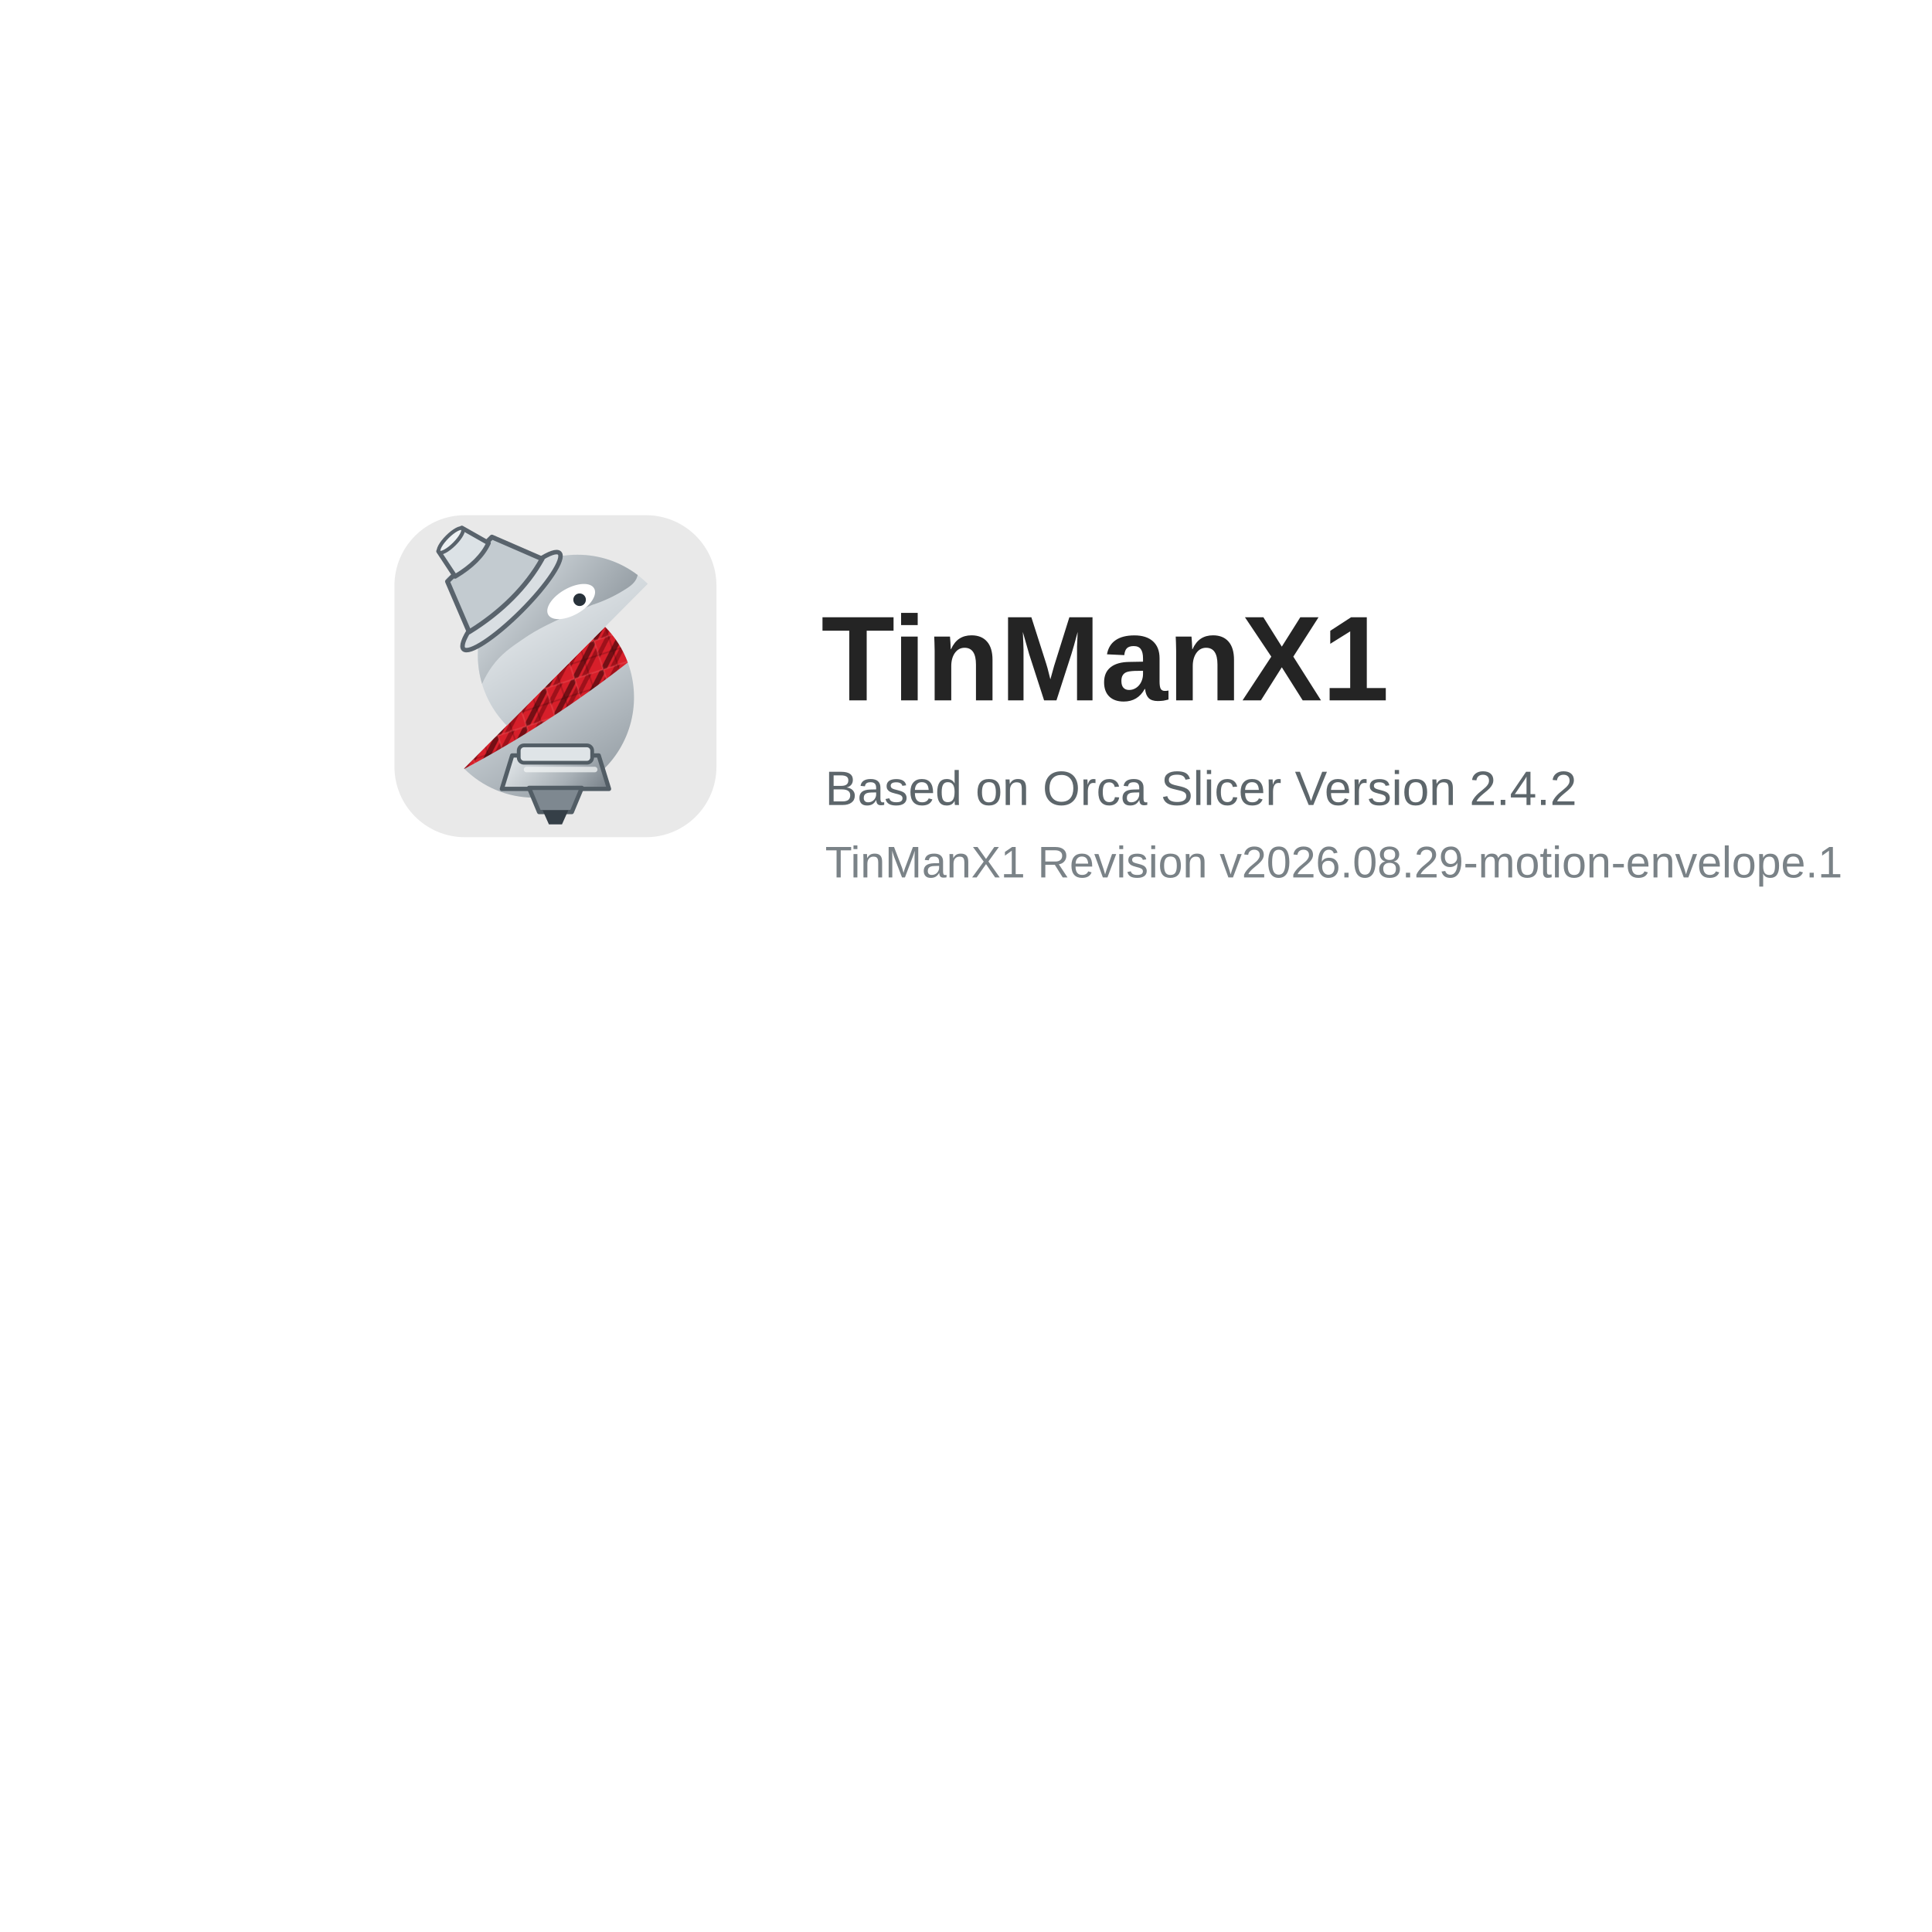
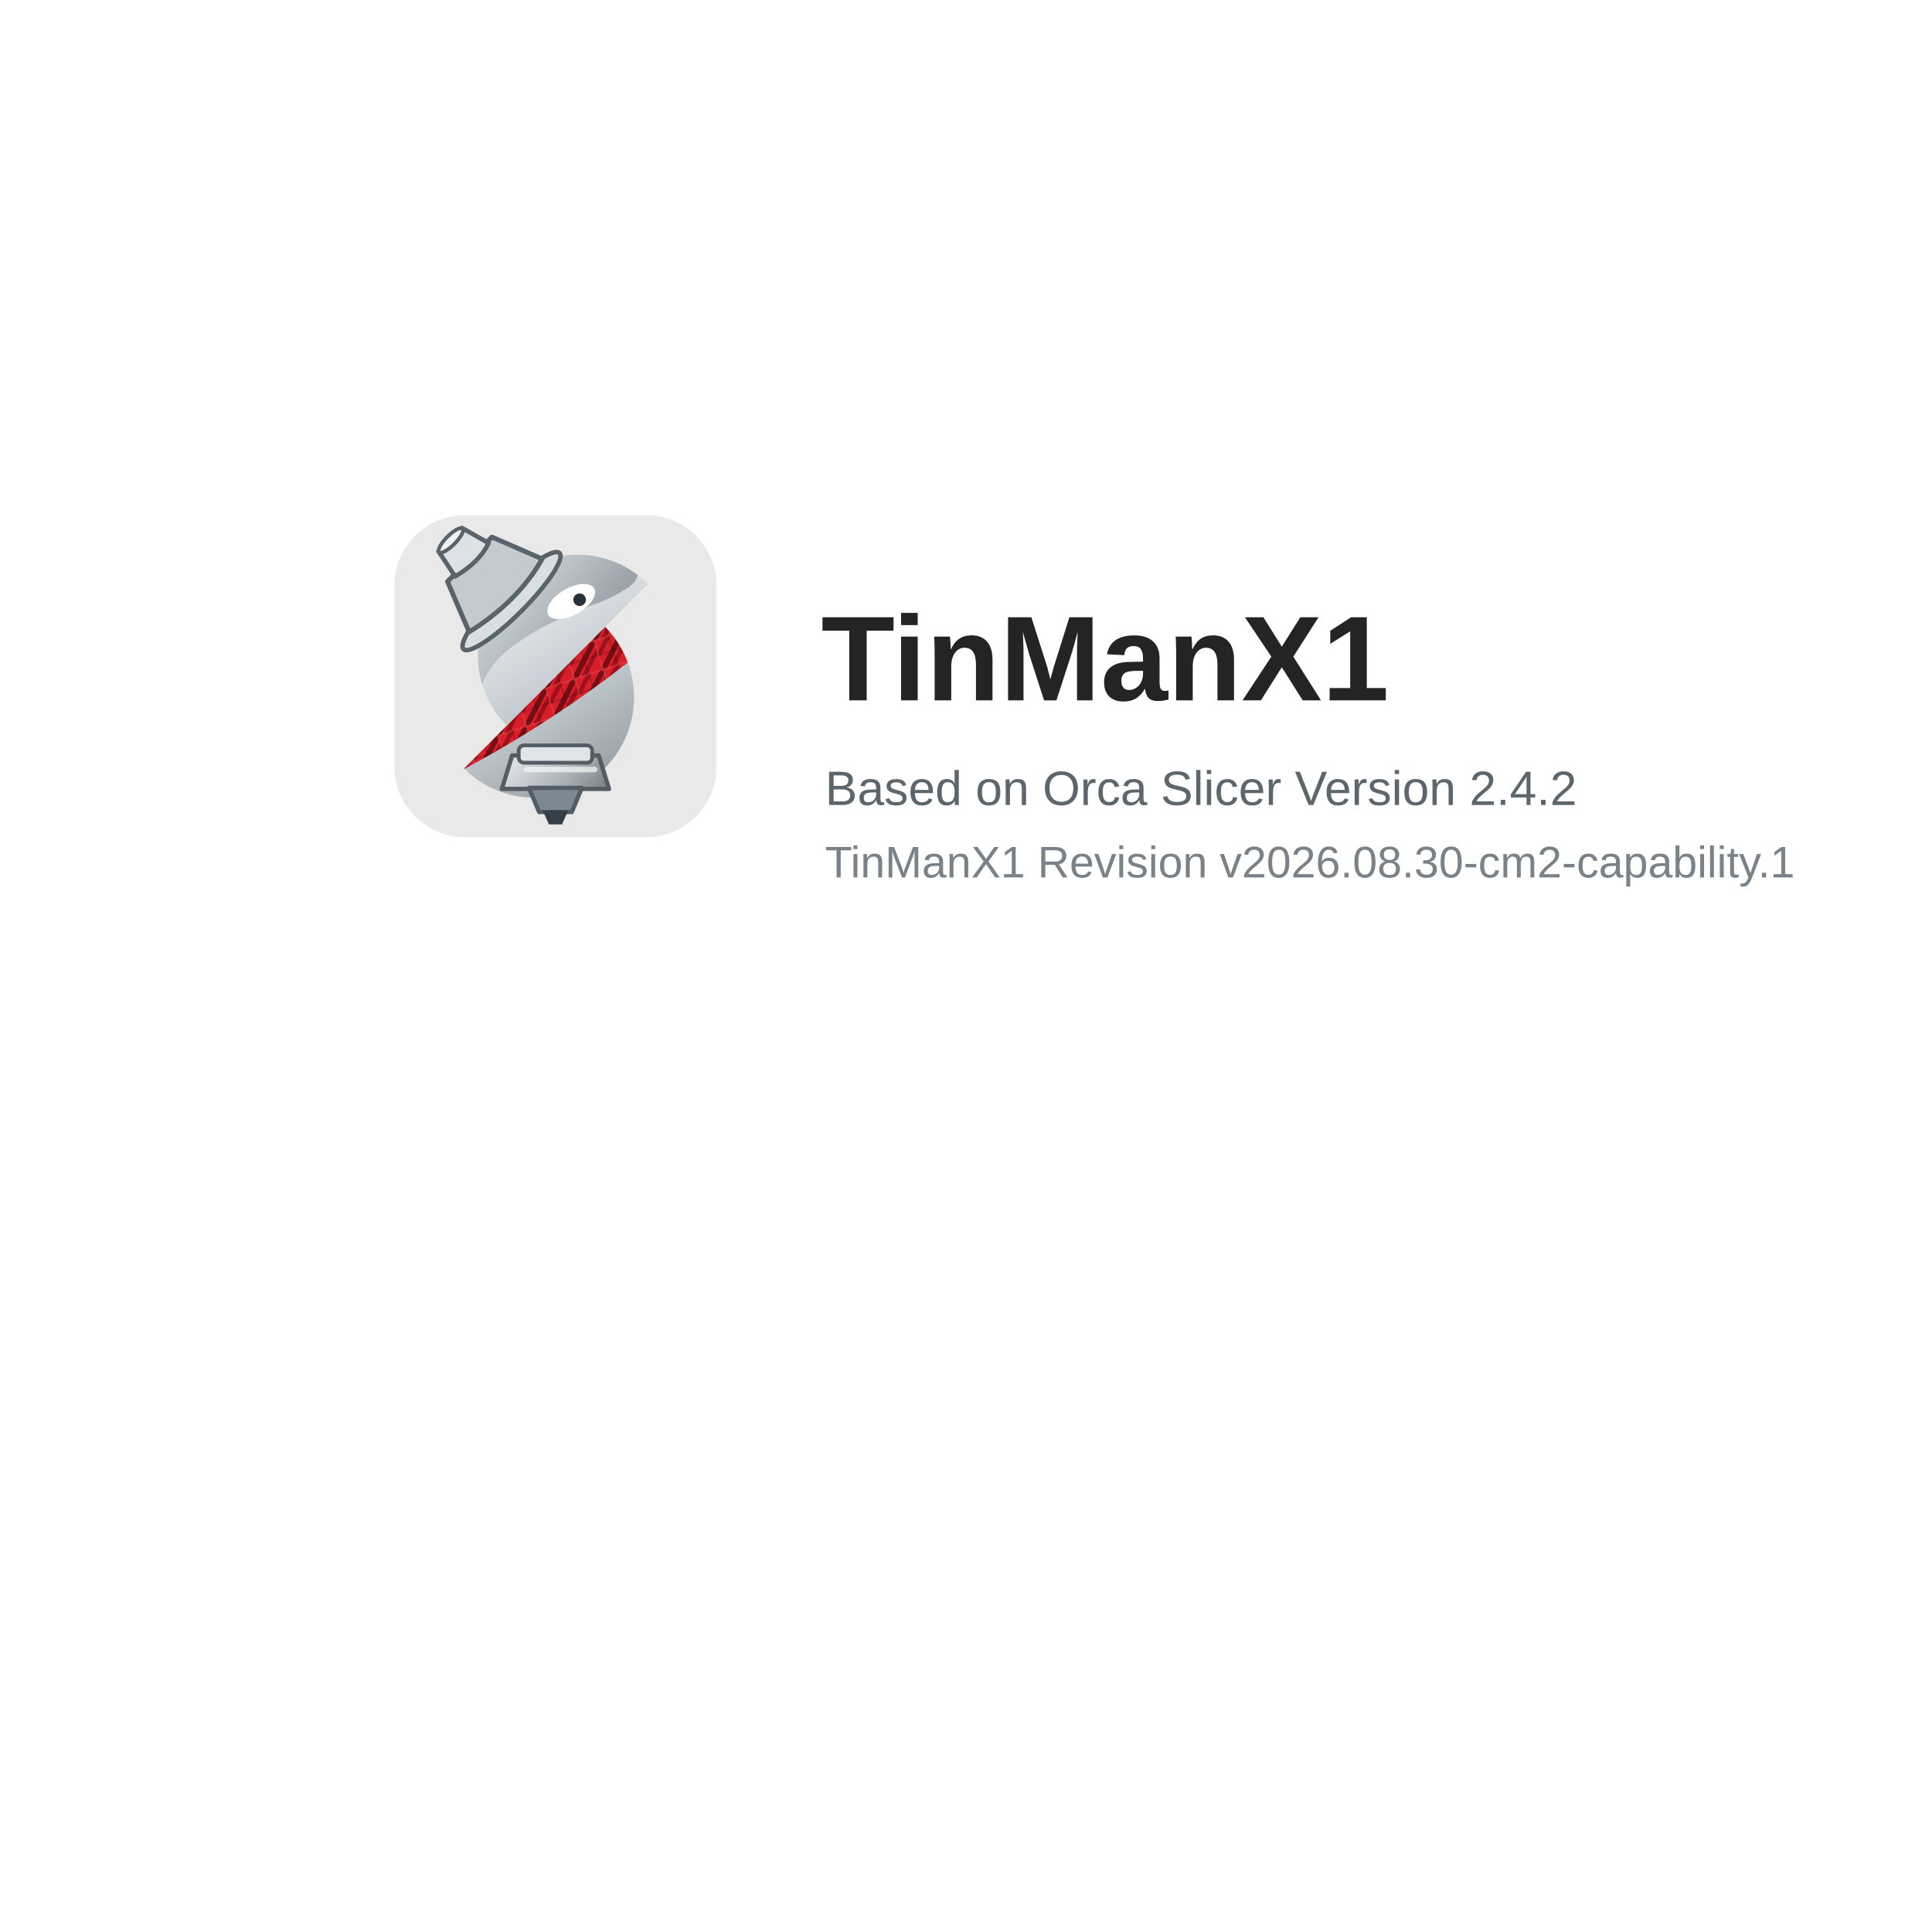
<svg xmlns="http://www.w3.org/2000/svg" width="480" height="480" viewBox="0 0 480 480">
  <defs>
    <linearGradient id="tmxSilver" x1="18" y1="8" x2="47" y2="55" gradientUnits="userSpaceOnUse">
      <stop offset="0" stop-color="#f7f9fa" />
      <stop offset=".52" stop-color="#c7ced3" />
      <stop offset="1" stop-color="#8d969d" />
    </linearGradient>
    <linearGradient id="tmxDarkSilver" x1="19" y1="10" x2="49" y2="35" gradientUnits="userSpaceOnUse">
      <stop offset="0" stop-color="#dce2e6" />
      <stop offset="1" stop-color="#6f7981" />
    </linearGradient>
    <linearGradient id="tmxNozzle" x1="24" y1="43" x2="43" y2="60" gradientUnits="userSpaceOnUse">
      <stop offset="0" stop-color="#eef2f4" />
      <stop offset=".55" stop-color="#a8b0b6" />
      <stop offset="1" stop-color="#59636c" />
    </linearGradient>
    <pattern id="tmxCarbonRed" width="6" height="6" patternUnits="userSpaceOnUse" patternTransform="rotate(-18)">
      <rect width="6" height="6" fill="#D71F2A" />
      <path d="M-2 1 1-2M0 6 6 0M5 8 8 5" fill="none" stroke="#250204" stroke-width="1.05" opacity=".55" />
      <path d="M-2 5 5-2M1 7 7 1" fill="none" stroke="#7c0810" stroke-width=".85" opacity=".62" />
      <path d="M0 0h6v6h-6z" fill="none" stroke="#f06a70" stroke-width=".35" opacity=".28" />
      <path d="M0 3h6M3 0v6" fill="none" stroke="#180102" stroke-width=".28" opacity=".22" />
    </pattern>
  </defs>
  <rect width="480" height="480" fill="#ffffff" />
  <g transform="translate(98 128)">
    <g transform="scale(1.25)">
      <rect width="64" height="64" rx="14" fill="#e9e9e9" />
      <path d="M13.84,50.354a19.7,19.7,0,0,0,13.883,5.79A19.944,19.944,0,0,0,41.858,22.182Z" fill="url(#tmxSilver)" />
      <path d="M41.858,22.181,13.84,50.354l.061.059A220.548,220.548,0,0,0,46.378,29.277a19.964,19.964,0,0,0-4.52-7.1" fill="url(#tmxCarbonRed)" />
      <path d="M36.381,7.856A19.943,19.943,0,0,0,22.327,41.818L50.345,13.646a19.693,19.693,0,0,0-13.964-5.79" fill="url(#tmxSilver)" />
      <path d="M36.381,7.856A19.636,19.636,0,0,0,26.04,10.782a22.742,22.742,0,0,0-5.91-.745,23.084,23.084,0,0,0-9.477,2.124.632.632,0,0,0,.129,1.191,13.52,13.52,0,0,1,8.069,5.137A20.06,20.06,0,0,0,17.41,33.534a19.873,19.873,0,0,1,2-3.488c1.819-2.5,3.743-3.8,6.585-5.723,2.093-1.416,5-3.077,13.359-6.512a28.421,28.421,0,0,0,6.12-2.821c1.4-.831,2.461-1.615,2.8-2.842.024-.086.045-.172.065-.256A19.655,19.655,0,0,0,36.381,7.856" fill="url(#tmxDarkSilver)" />
      <path d="M39.69,14.551c.727,1.285-.728,3.495-3.249,4.937s-5.154,1.569-5.88.284.727-3.495,3.248-4.937,5.154-1.569,5.881-.284" fill="#fff" />
      <circle cx="36.8" cy="16.8" r="1.25" fill="#28323a" />
      <g transform="translate(-17 1) rotate(-45 34.2 12.5) scale(1.05)">
        <ellipse cx="34.25" cy="18.4" rx="12.85" ry="2.65" fill="#d9dee2" stroke="#59636c" stroke-width=".85" />
        <path d="M28.3,7.2h11.9l3.8,9.65c-5.75,1.65-12.65,1.65-19.55,0Z" fill="#c3cbd0" stroke="#59636c" stroke-width=".9" stroke-linejoin="round" />
        <path d="M31.15,1.95h6.25l1.55,5.6c-2.45.9-5.4.9-8.95,0Z" fill="#dce2e6" stroke="#59636c" stroke-width=".85" stroke-linejoin="round" />
        <ellipse cx="34.25" cy="2.15" rx="3.15" ry=".95" fill="#eef2f4" stroke="#59636c" stroke-width=".7" />
      </g>
      <path d="M23.4,47.75h17.2l2.05,6.65H21.35Z" fill="url(#tmxNozzle)" stroke="#525d65" stroke-width=".85" stroke-linejoin="round" />
      <path d="M26.75,54.2h10.5l-2,4.8h-6.5Z" fill="#7e8890" stroke="#525d65" stroke-width=".85" stroke-linejoin="round" />
      <path d="M29.45,58.65h5.1l-1.25,2.8h-2.6Z" fill="#353f47" />
      <rect x="24.7" y="45.75" width="14.6" height="3.45" rx="1.05" fill="#dfe4e7" stroke="#525d65" stroke-width=".75" />
      <path d="M26.25,50.55h13.55" fill="none" stroke="#f4f6f7" stroke-width="1.1" stroke-linecap="round" opacity=".72" />
    </g>
    <text x="106" y="46" font-family="Arial, Helvetica, sans-serif" font-size="30" font-weight="700" fill="#242424">TinManX1</text>
    <text x="107" y="72" font-family="Arial, Helvetica, sans-serif" font-size="12" fill="#5d666b">Based on Orca Slicer Version 2.4.2</text>
-     <text x="107" y="90" font-family="Arial, Helvetica, sans-serif" font-size="11" fill="#7a8287">TinManX1 Revision v2026.08.29-motion-envelope.1</text>
+     <text x="107" y="90" font-family="Arial, Helvetica, sans-serif" font-size="11" fill="#7a8287">TinManX1 Revision v2026.08.30-cm2-capability.1</text>
  </g>
</svg>
